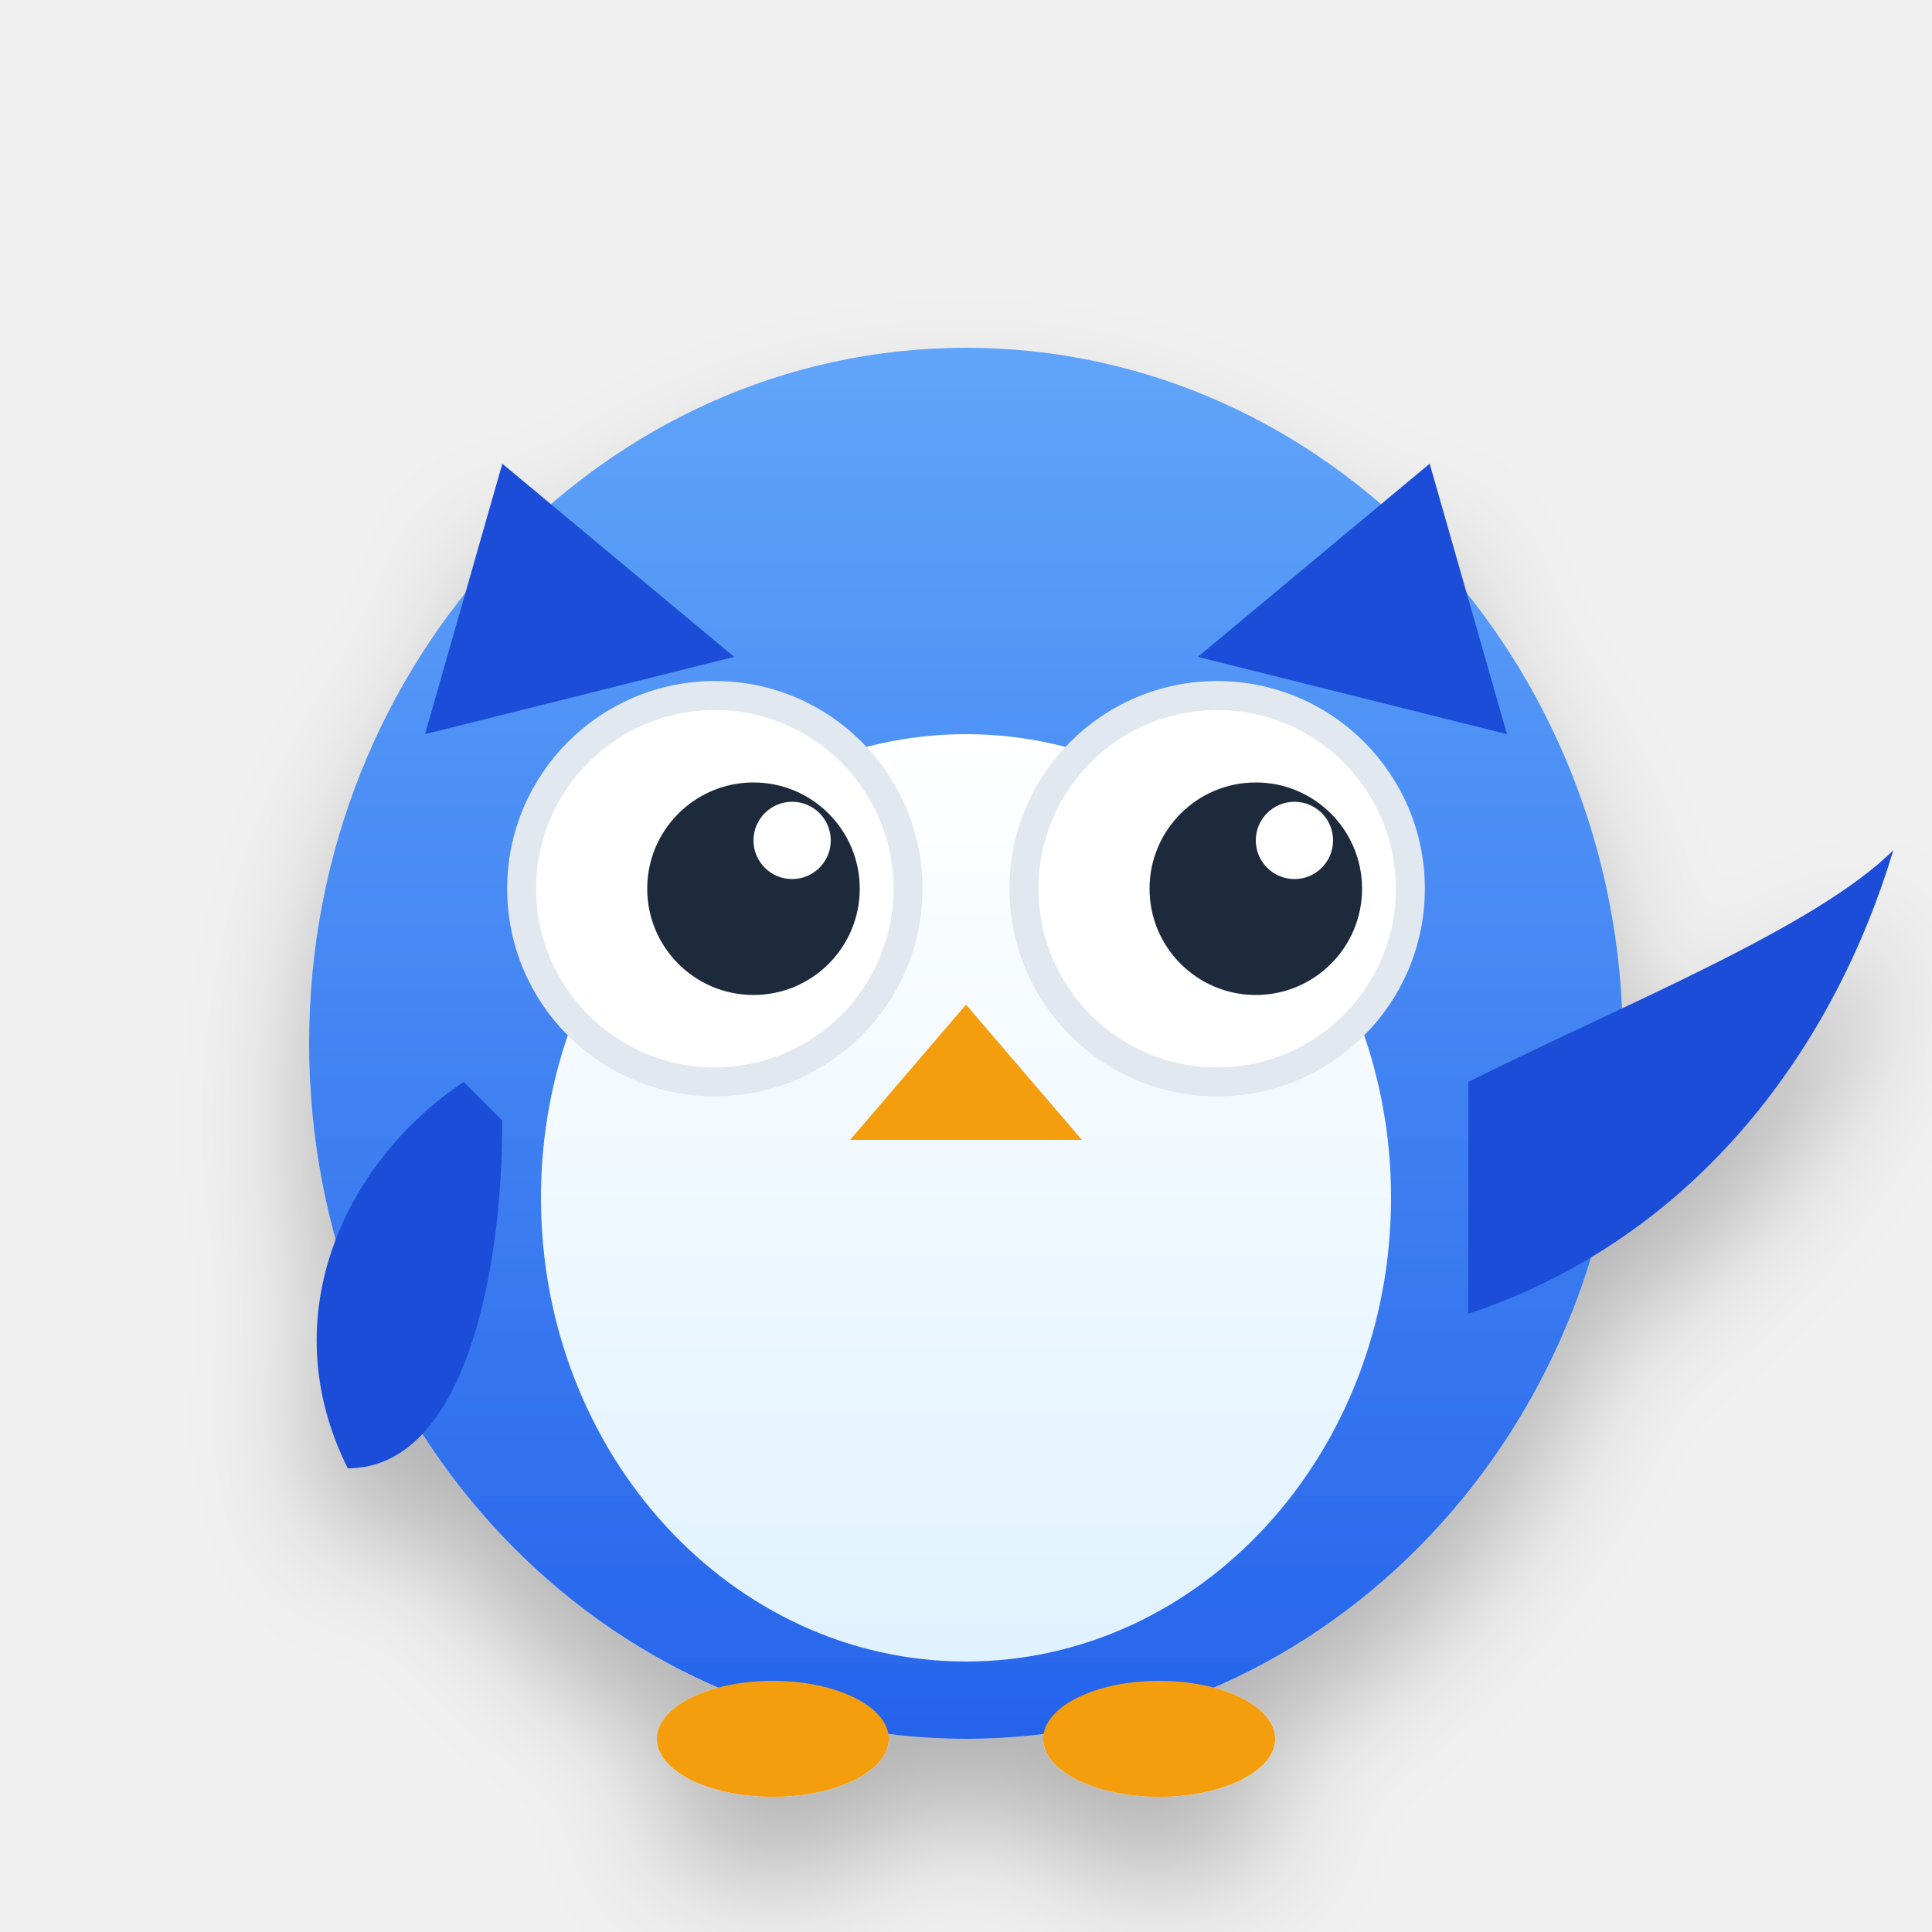
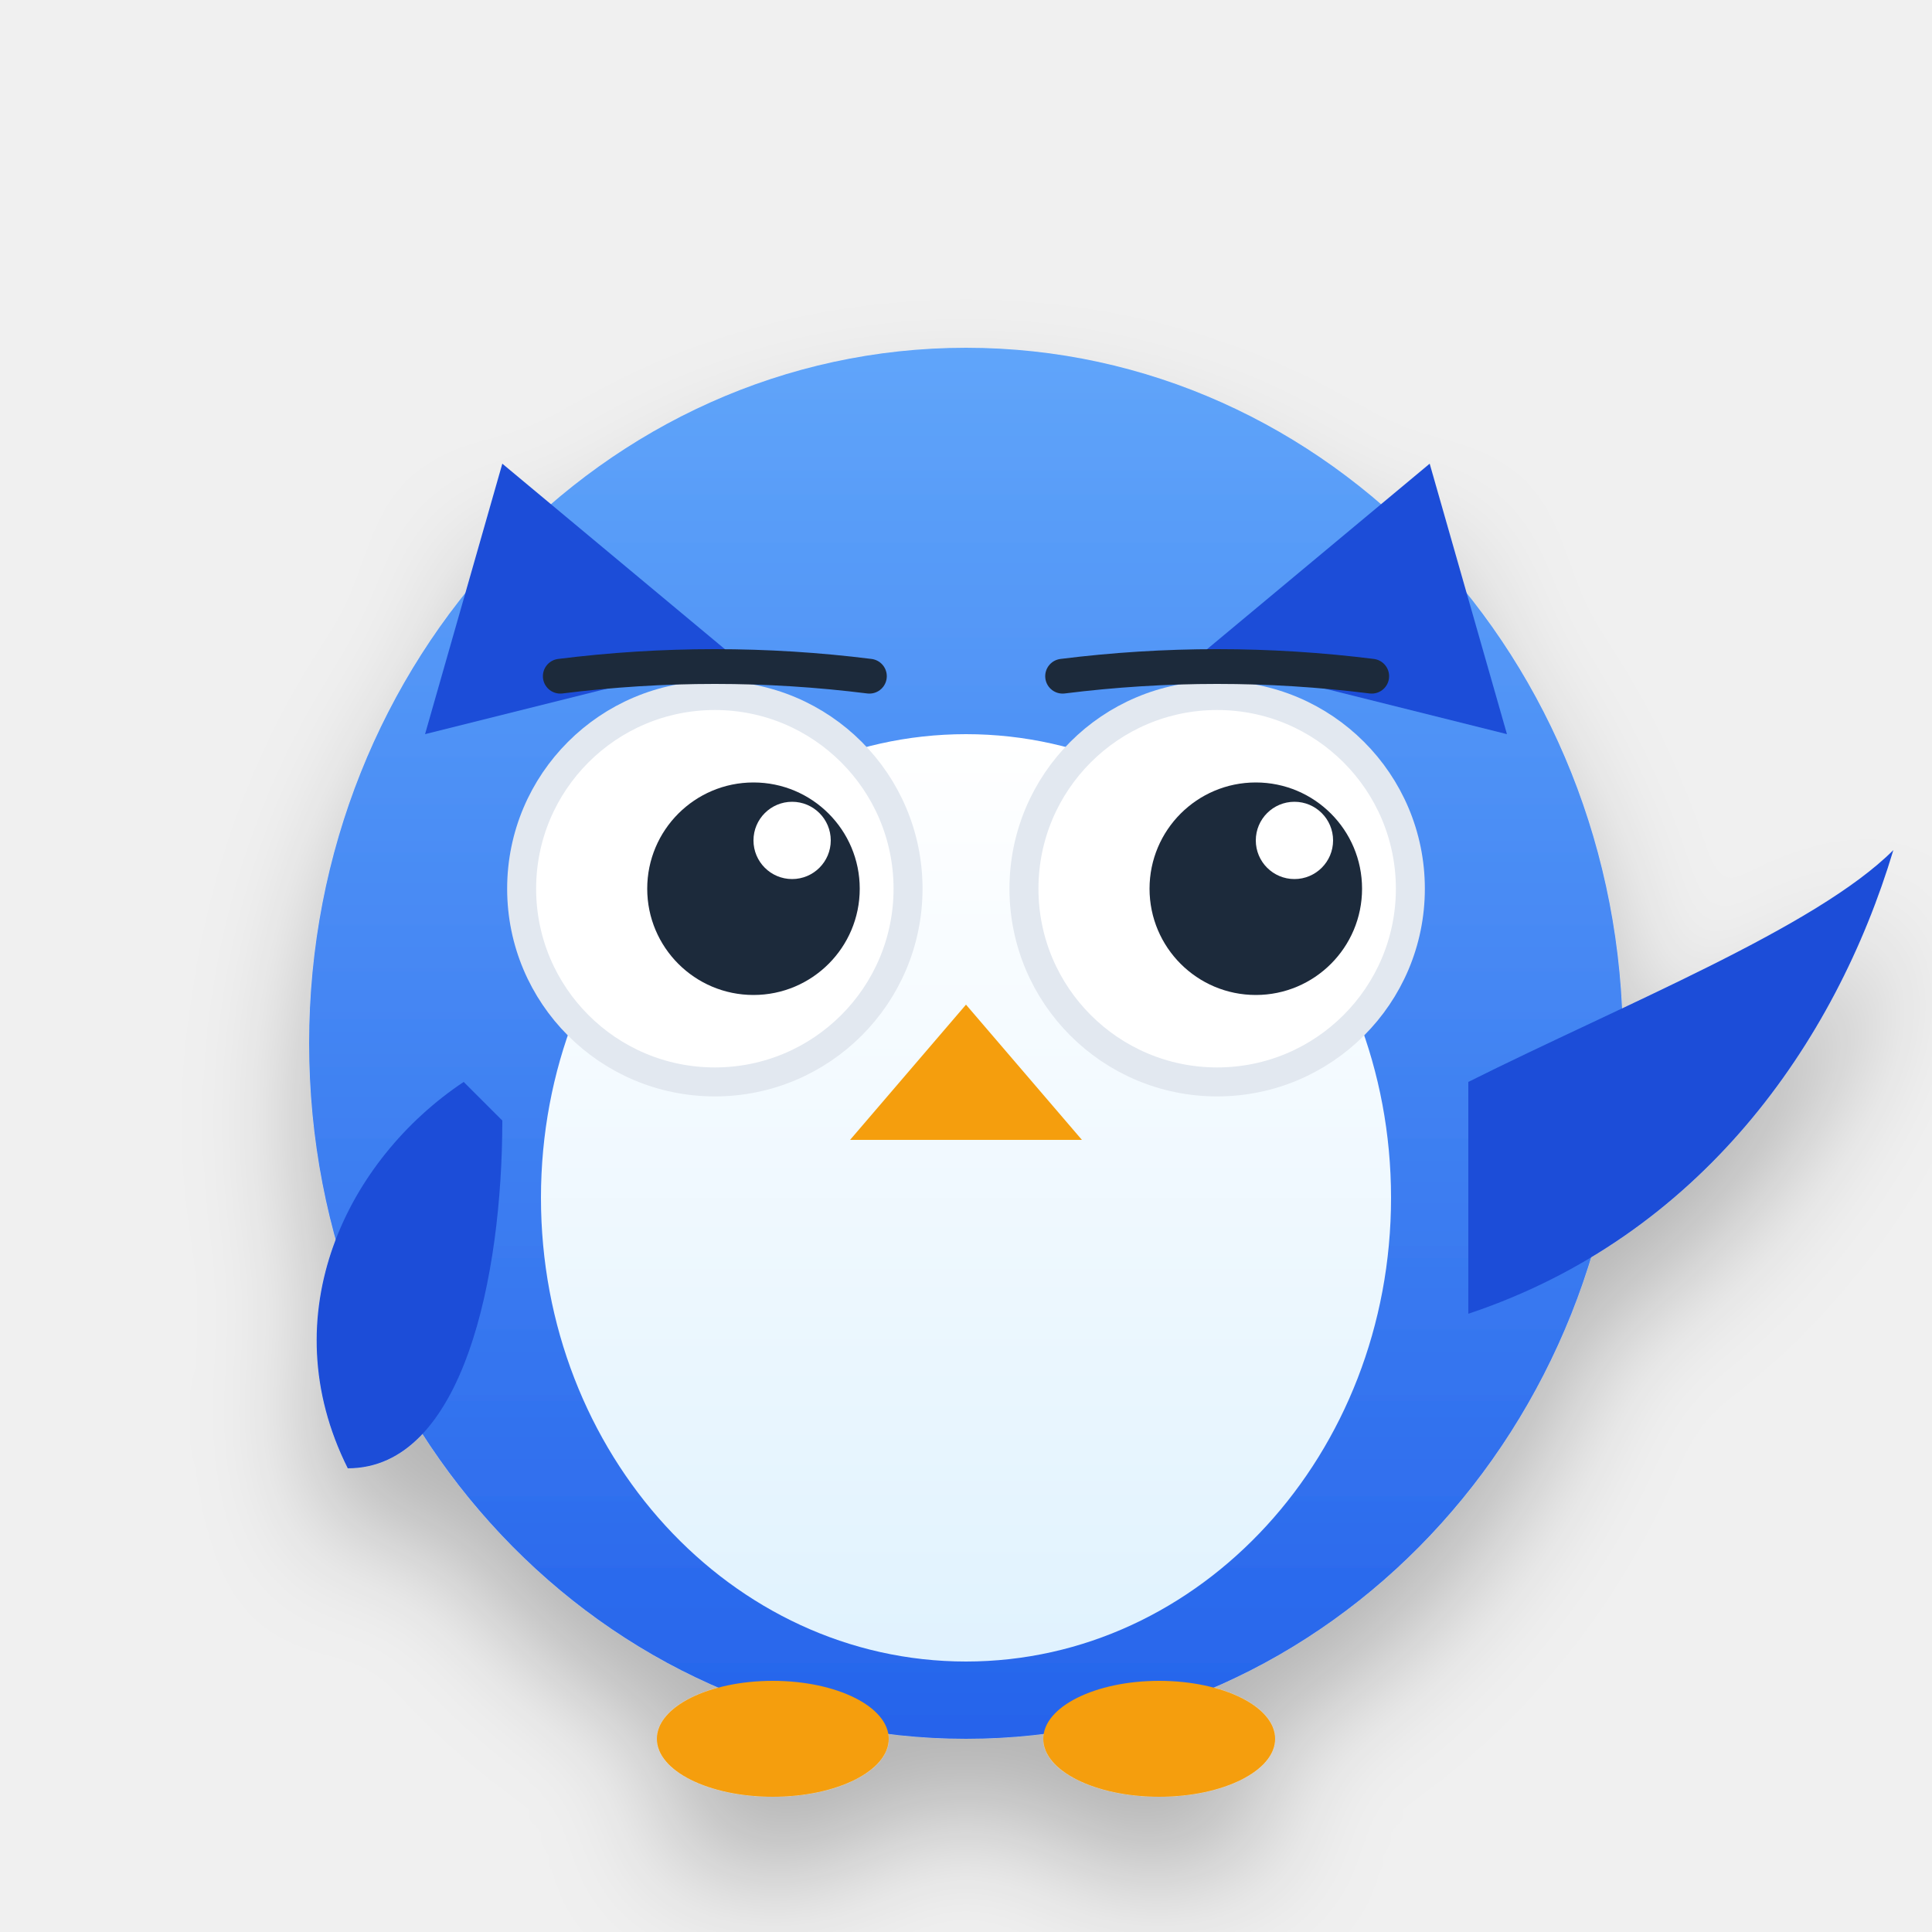
- <svg xmlns="http://www.w3.org/2000/svg" viewBox="0 0 100 100" width="100" height="100">
+ <svg xmlns="http://www.w3.org/2000/svg" viewBox="0 0 100 100" width="100" height="100" id="govguide-mascot-svg-root">
  <defs>
    <filter id="mascot-shadow" x="-20%" y="-20%" width="140%" height="140%">
      <feDropShadow dx="0" dy="4" stdDeviation="3" flood-opacity="0.25" />
    </filter>
    <linearGradient id="bodyGrad" x1="0%" y1="0%" x2="0%" y2="100%">
      <stop offset="0%" stop-color="#60a5fa" />
      <stop offset="100%" stop-color="#2563eb" />
    </linearGradient>
    <linearGradient id="bellyGrad" x1="0%" y1="0%" x2="0%" y2="100%">
      <stop offset="0%" stop-color="#ffffff" />
      <stop offset="100%" stop-color="#e0f2fe" />
    </linearGradient>
  </defs>
-   <g filter="url(#mascot-shadow)">
-     <ellipse cx="50" cy="54" rx="34" ry="36" fill="url(#bodyGrad)" />
-     <polygon points="26,24 38,34 22,38" fill="#1d4ed8" />
-     <polygon points="74,24 78,38 62,34" fill="#1d4ed8" />
-     <ellipse cx="50" cy="62" rx="22" ry="24" fill="url(#bellyGrad)" />
-     <circle cx="37" cy="46" r="10" fill="#ffffff" stroke="#e2e8f0" stroke-width="1.5" />
-     <circle cx="39" cy="46" r="5.5" fill="#1e293b" />
-     <circle cx="41" cy="43.5" r="2" fill="#ffffff" />
-     <circle cx="63" cy="46" r="10" fill="#ffffff" stroke="#e2e8f0" stroke-width="1.5" />
-     <circle cx="65" cy="46" r="5.5" fill="#1e293b" />
-     <circle cx="67" cy="43.5" r="2" fill="#ffffff" />
-     <polygon points="50,52 44,59 56,59" fill="#f59e0b" />
+   <g id="mascot-body-group" filter="url(#mascot-shadow)">
+     <ellipse id="mascot-torso" cx="50" cy="54" rx="34" ry="36" fill="url(#bodyGrad)" />
+     <polygon id="mascot-ear-left" points="26,24 38,34 22,38" fill="#1d4ed8" />
+     <polygon id="mascot-ear-right" points="74,24 78,38 62,34" fill="#1d4ed8" />
+     <ellipse id="mascot-belly" cx="50" cy="62" rx="22" ry="24" fill="url(#bellyGrad)" />
+     <g id="mascot-eye-left-group">
+       <circle id="mascot-eye-white-l" cx="37" cy="46" r="10" fill="#ffffff" stroke="#e2e8f0" stroke-width="1.5" />
+       <circle id="mascot-pupil-l" cx="39" cy="46" r="5.5" fill="#1e293b" />
+       <circle id="mascot-shine-l" cx="41" cy="43.5" r="2" fill="#ffffff" />
+       <path id="mascot-happy-eye-l" d="M 28 47 Q 37 40 46 47" fill="none" stroke="#1e293b" stroke-width="2.5" stroke-linecap="round" style="display:none;" />
+       <path id="mascot-brow-l" d="M 29 35 Q 37 34 45 35" fill="none" stroke="#1e293b" stroke-width="1.8" stroke-linecap="round" />
+     </g>
+     <g id="mascot-eye-right-group">
+       <circle id="mascot-eye-white-r" cx="63" cy="46" r="10" fill="#ffffff" stroke="#e2e8f0" stroke-width="1.5" />
+       <circle id="mascot-pupil-r" cx="65" cy="46" r="5.5" fill="#1e293b" />
+       <circle id="mascot-shine-r" cx="67" cy="43.5" r="2" fill="#ffffff" />
+       <path id="mascot-happy-eye-r" d="M 54 47 Q 63 40 72 47" fill="none" stroke="#1e293b" stroke-width="2.5" stroke-linecap="round" style="display:none;" />
+       <path id="mascot-brow-r" d="M 55 35 Q 63 34 71 35" fill="none" stroke="#1e293b" stroke-width="1.8" stroke-linecap="round" />
+     </g>
+     <g id="mascot-beak-group">
+       <polygon id="mascot-beak" points="50,52 44,59 56,59" fill="#f59e0b" />
+       <path id="mascot-mouth-open" d="M 46 59 Q 50 64 54 59 Z" fill="#ef4444" style="display:none;" />
+     </g>
+     <path id="mascot-wing-left" d="M 24 56 C 18 60, 14 68, 18 76 C 24 76, 26 66, 26 58 Z" fill="#1d4ed8" />
    <path id="mascot-wing-right" d="M 76 56 C 84 52, 94 48, 98 44 C 95 54, 88 64, 76 68 Z" fill="#1d4ed8" />
-     <path id="mascot-wing-left" d="M 24 56 C 18 60, 14 68, 18 76 C 24 76, 26 66, 26 58 Z" fill="#1d4ed8" />
-     <ellipse cx="40" cy="90" rx="6" ry="3" fill="#f59e0b" />
-     <ellipse cx="60" cy="90" rx="6" ry="3" fill="#f59e0b" />
+     <ellipse id="mascot-foot-l" cx="40" cy="90" rx="6" ry="3" fill="#f59e0b" />
+     <ellipse id="mascot-foot-r" cx="60" cy="90" rx="6" ry="3" fill="#f59e0b" />
+     <g id="mascot-confused-mark" style="display:none;">
+       <text x="73" y="32" font-size="16" font-family="sans-serif" font-weight="bold" fill="#f59e0b">?</text>
+     </g>
+     <g id="mascot-thinking-mark" style="display:none;">
+       <circle cx="76" cy="26" r="5" fill="#fde047" stroke="#eab308" stroke-width="1.2" />
+       <path d="M 74 31 L 78 31" stroke="#ca8a04" stroke-width="1.2" />
+     </g>
  </g>
</svg>
